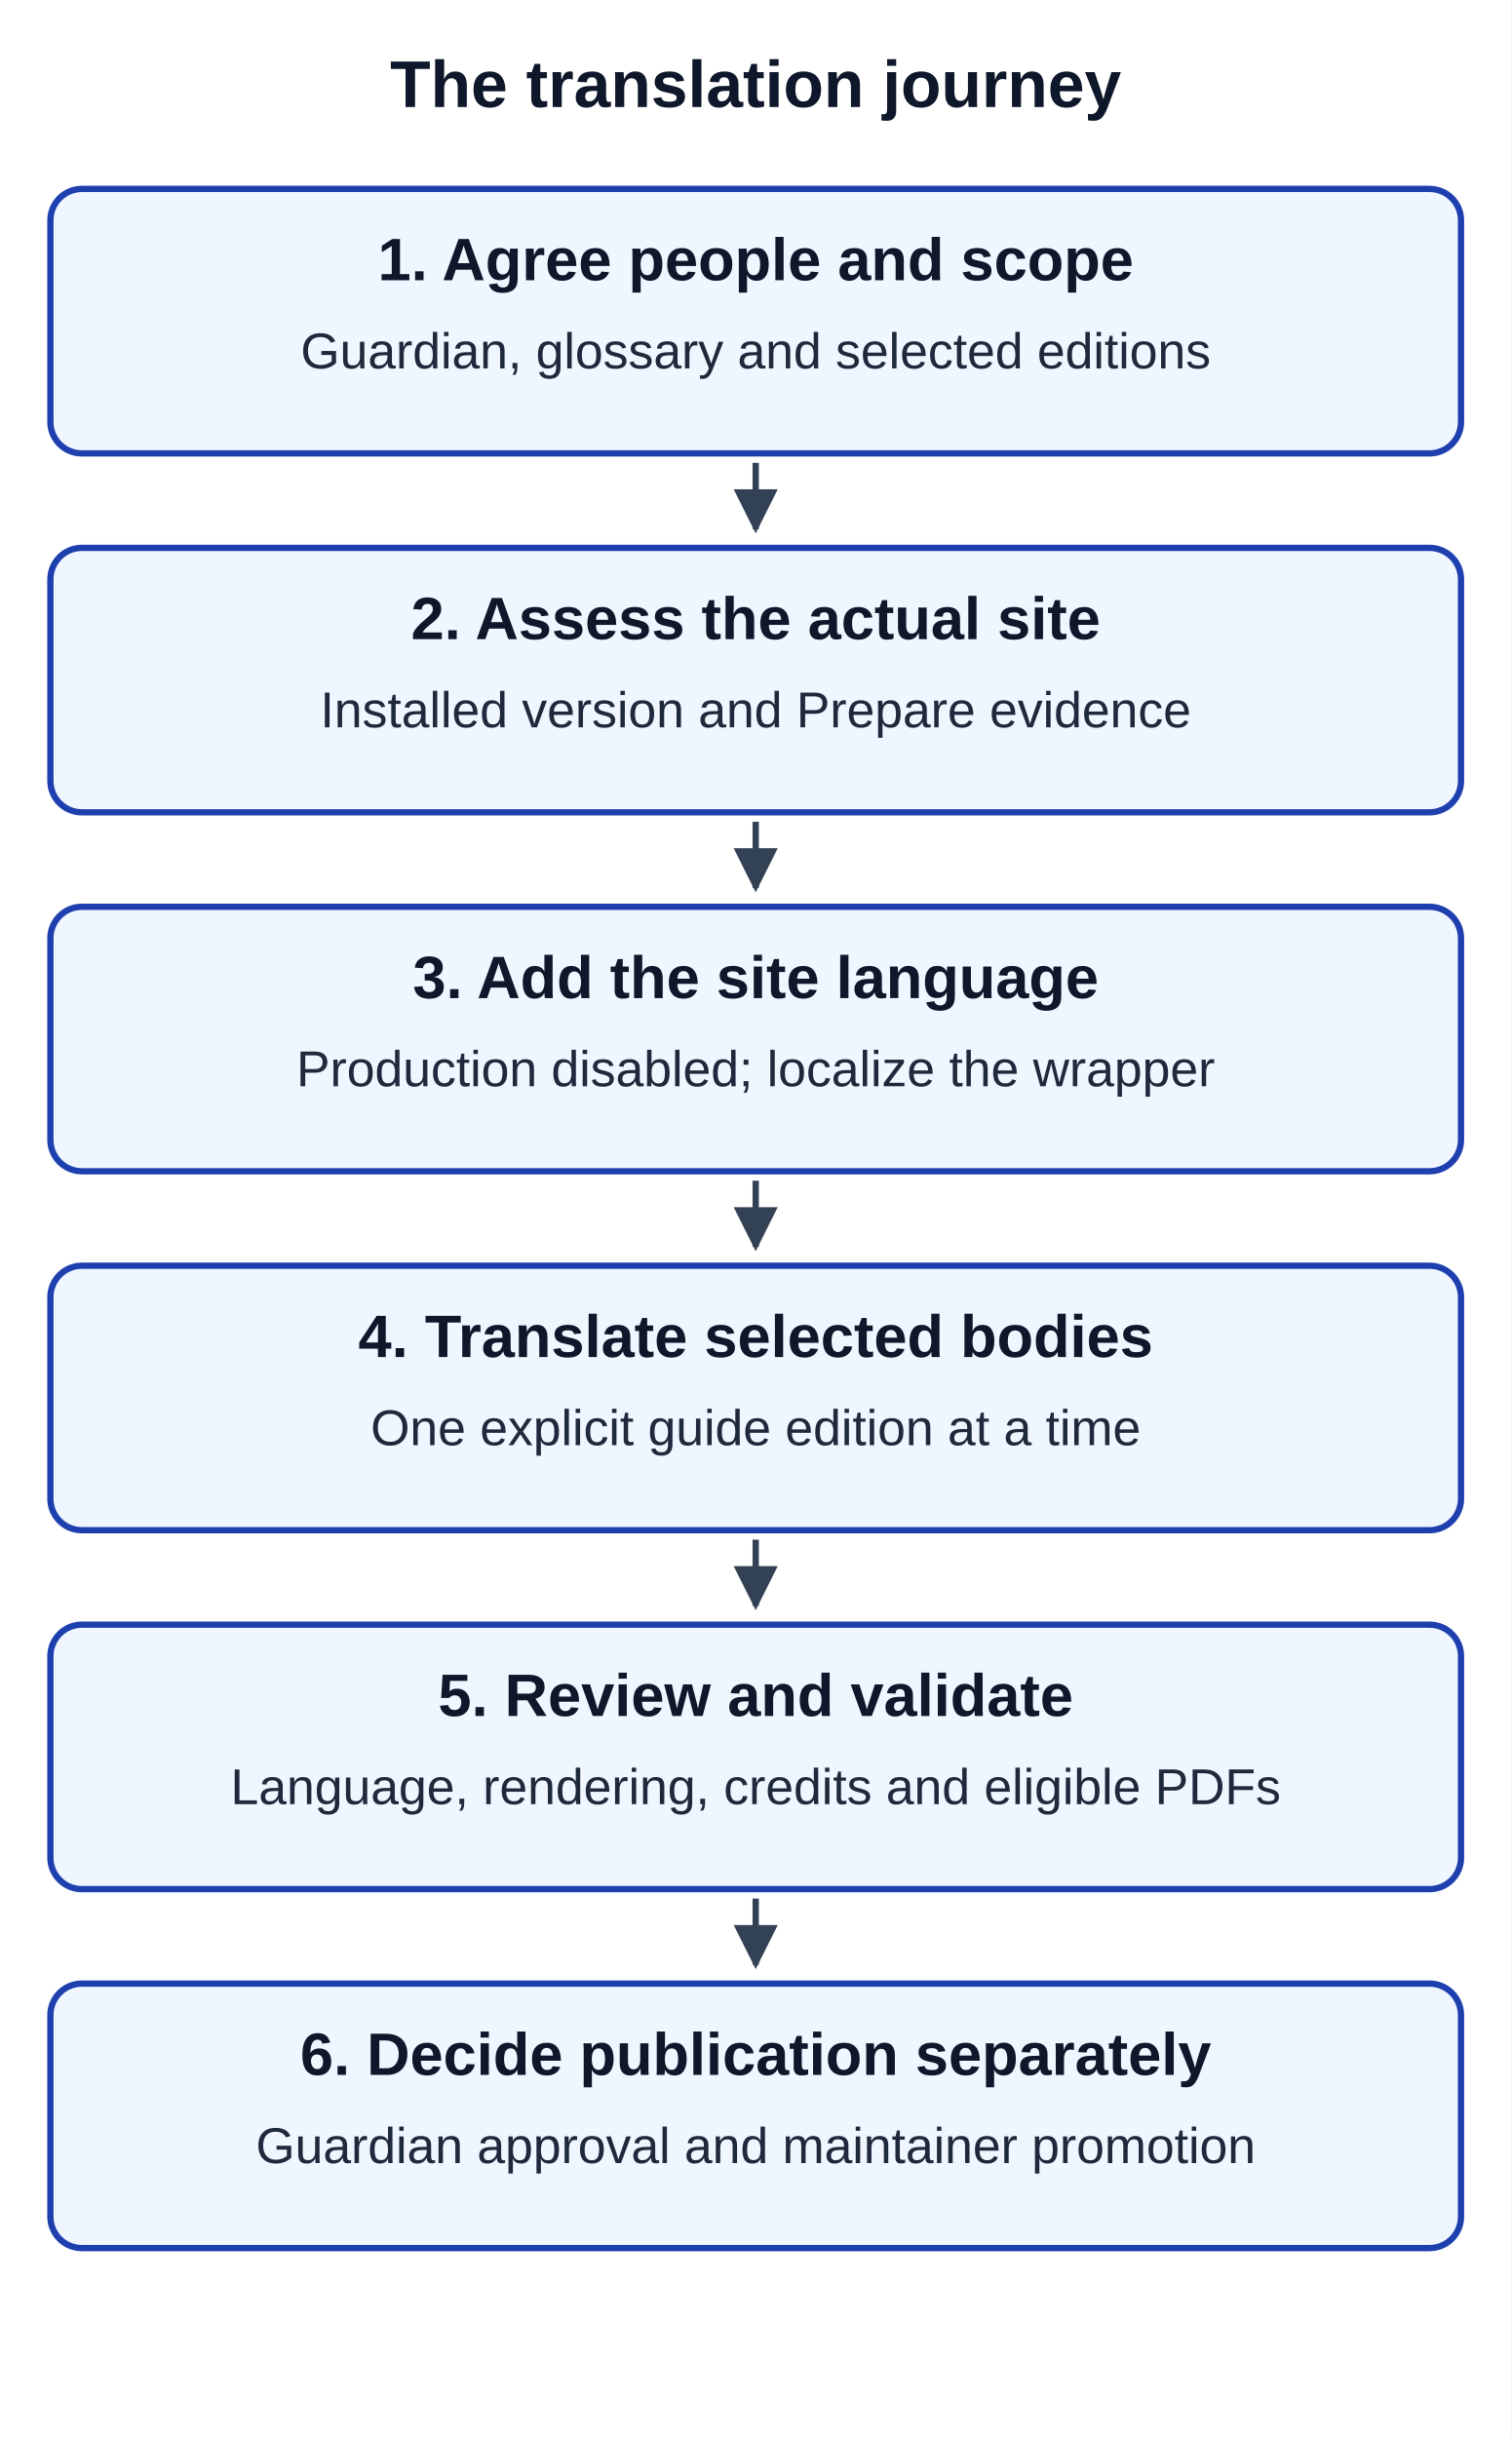
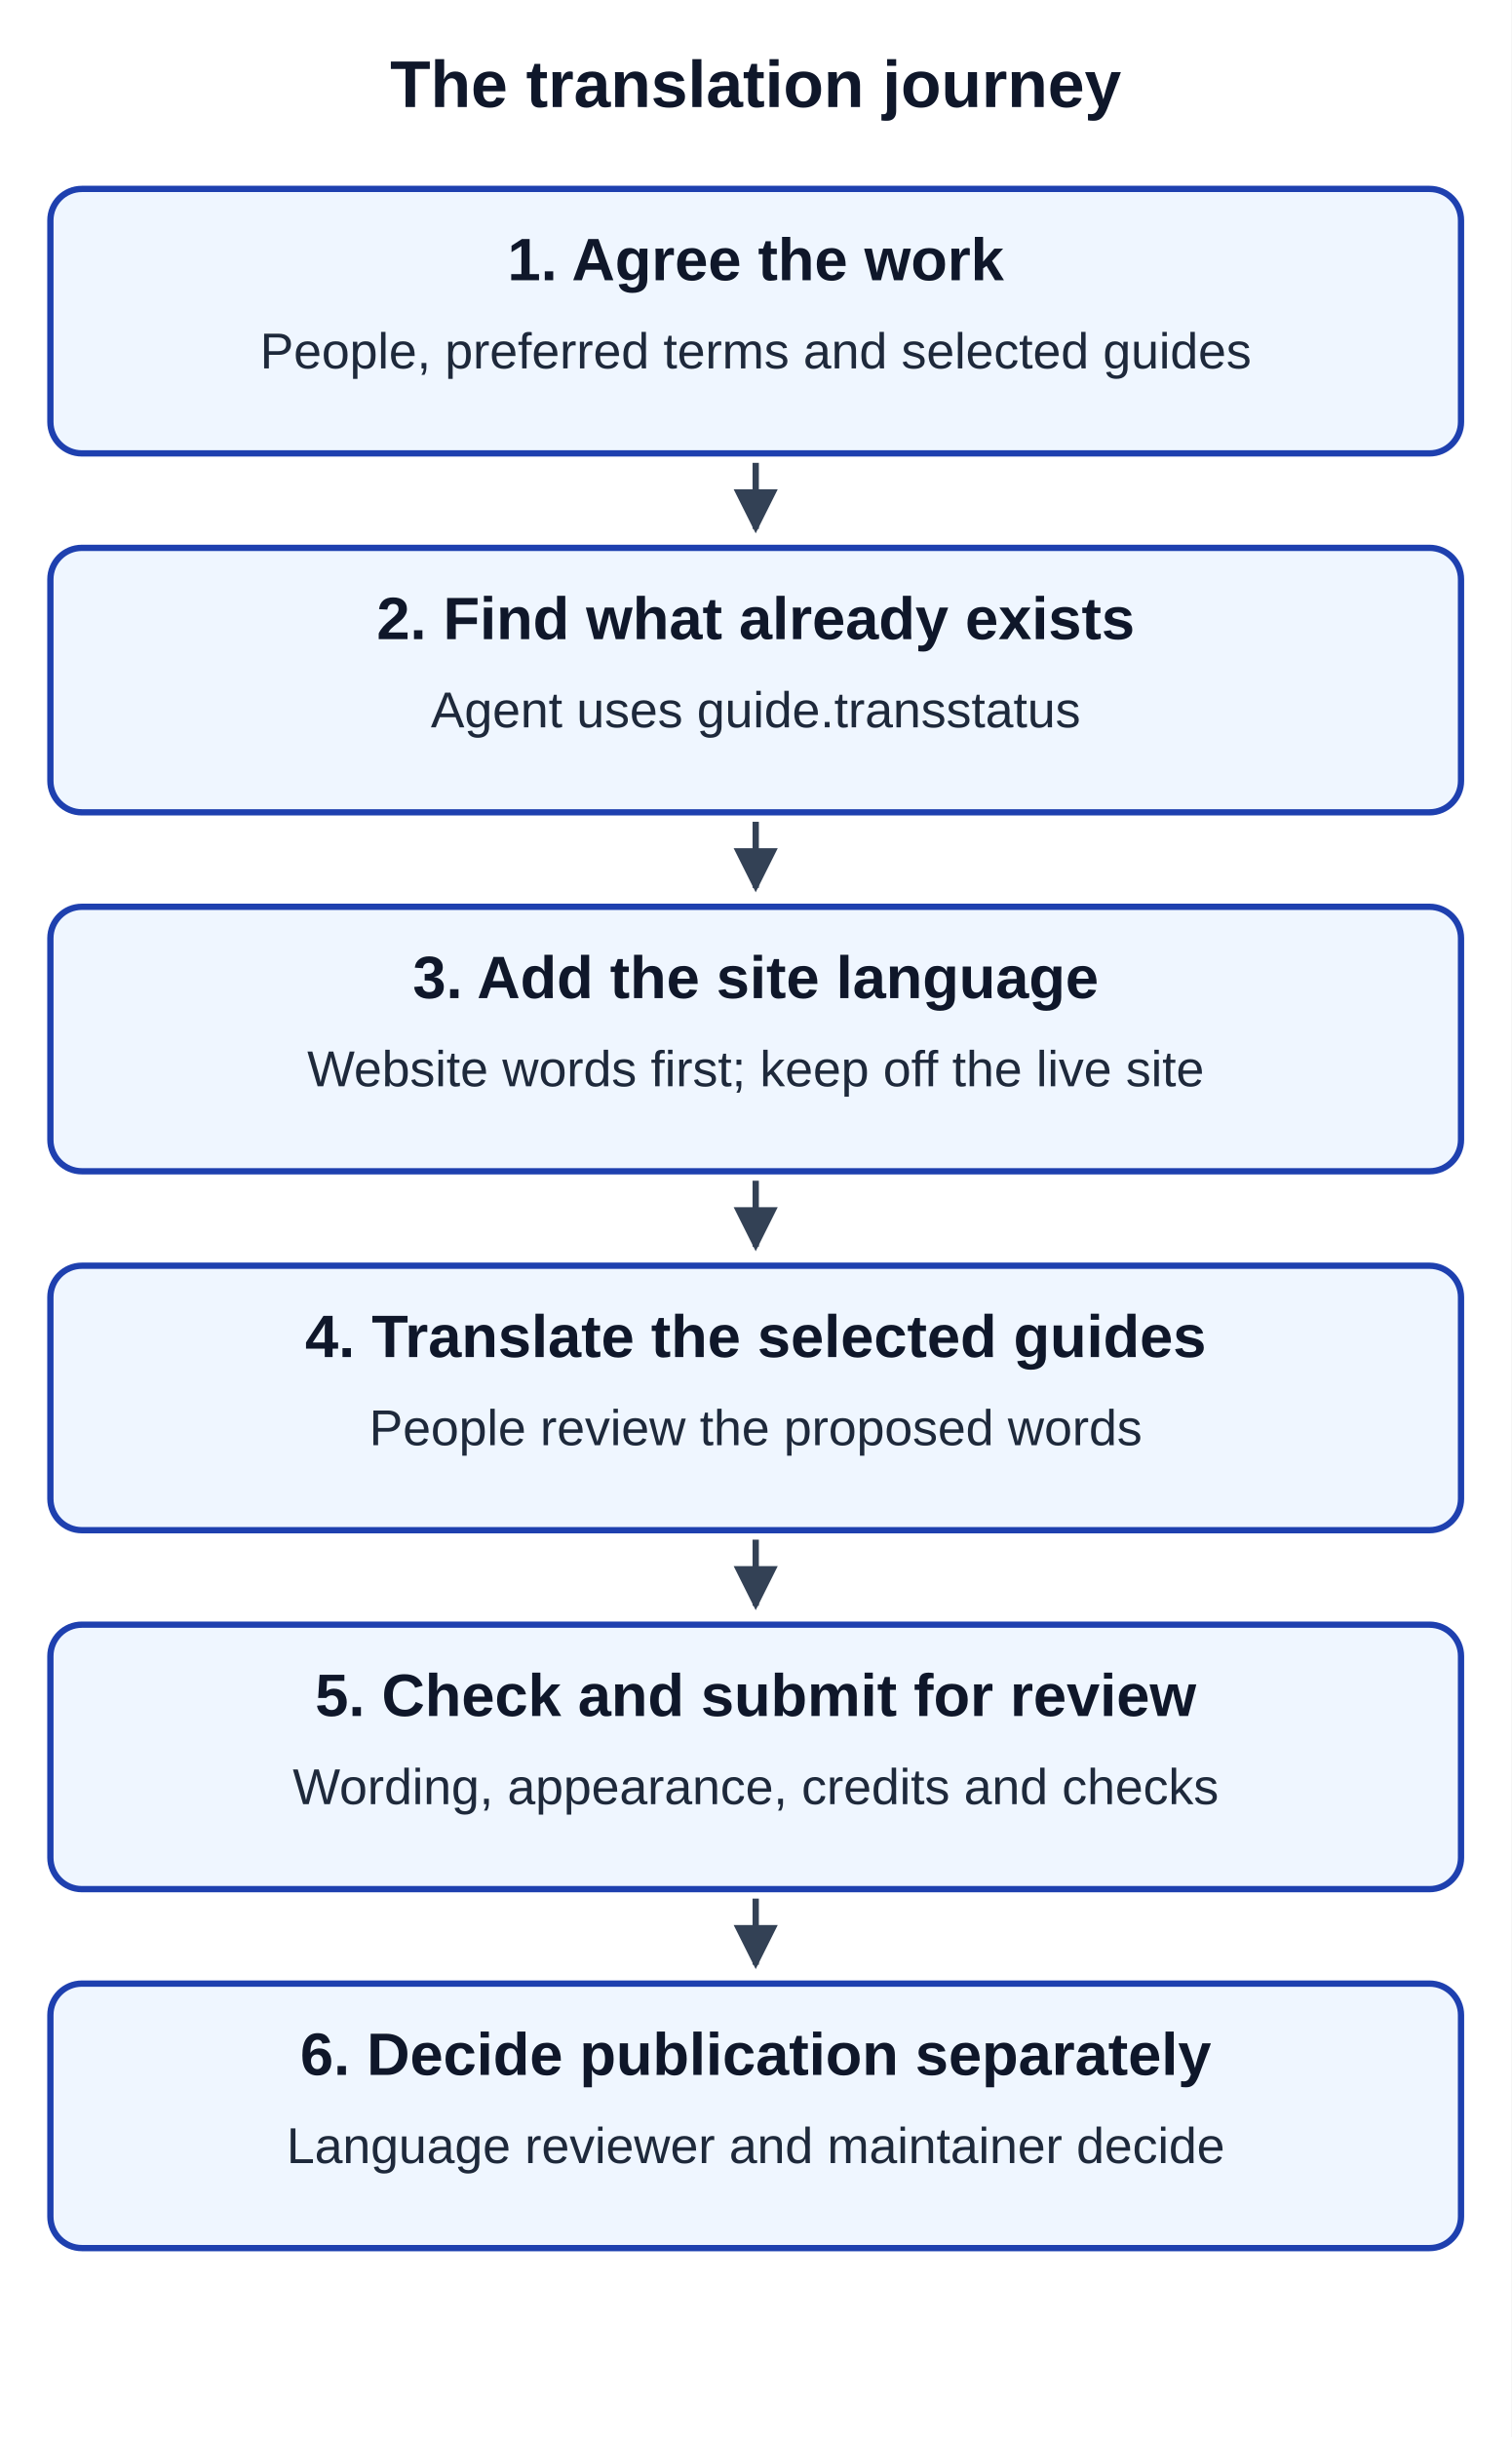
<svg xmlns="http://www.w3.org/2000/svg" viewBox="0 0 480 774" role="img" aria-labelledby="title description">
  <rect width="480" height="774" fill="white" />
  <defs>
    <marker id="arrow" viewBox="0 0 10 10" refX="9" refY="5" markerWidth="7" markerHeight="7" orient="auto">
      <path d="M0 0 L10 5 L0 10z" fill="#334155" />
    </marker>
  </defs>
  <text x="240" y="34" text-anchor="middle" font-family="Arial, sans-serif" font-size="21" font-weight="bold" fill="#0f172a">The translation journey</text>
  <rect x="16" y="60" width="448" height="84" rx="10" fill="#eff6ff" stroke="#1e40af" stroke-width="2" />
-   <text x="240" y="89" text-anchor="middle" font-family="Arial, sans-serif" font-size="19" font-weight="bold" fill="#0f172a">1. Agree people and scope</text>
-   <text x="240" y="117" text-anchor="middle" font-family="Arial, sans-serif" font-size="16" fill="#1e293b">Guardian, glossary and selected editions</text>
+   <text x="240" y="89" text-anchor="middle" font-family="Arial, sans-serif" font-size="19" font-weight="bold" fill="#0f172a">1. Agree the work</text>
+   <text x="240" y="117" text-anchor="middle" font-family="Arial, sans-serif" font-size="16" fill="#1e293b">People, preferred terms and selected guides</text>
  <path d="M240 147 V168" stroke="#334155" stroke-width="2" marker-end="url(#arrow)" />
  <rect x="16" y="174" width="448" height="84" rx="10" fill="#eff6ff" stroke="#1e40af" stroke-width="2" />
-   <text x="240" y="203" text-anchor="middle" font-family="Arial, sans-serif" font-size="19" font-weight="bold" fill="#0f172a">2. Assess the actual site</text>
-   <text x="240" y="231" text-anchor="middle" font-family="Arial, sans-serif" font-size="16" fill="#1e293b">Installed version and Prepare evidence</text>
+   <text x="240" y="203" text-anchor="middle" font-family="Arial, sans-serif" font-size="19" font-weight="bold" fill="#0f172a">2. Find what already exists</text>
+   <text x="240" y="231" text-anchor="middle" font-family="Arial, sans-serif" font-size="16" fill="#1e293b">Agent uses guide.transstatus</text>
  <path d="M240 261 V282" stroke="#334155" stroke-width="2" marker-end="url(#arrow)" />
  <rect x="16" y="288" width="448" height="84" rx="10" fill="#eff6ff" stroke="#1e40af" stroke-width="2" />
  <text x="240" y="317" text-anchor="middle" font-family="Arial, sans-serif" font-size="19" font-weight="bold" fill="#0f172a">3. Add the site language</text>
-   <text x="240" y="345" text-anchor="middle" font-family="Arial, sans-serif" font-size="16" fill="#1e293b">Production disabled; localize the wrapper</text>
+   <text x="240" y="345" text-anchor="middle" font-family="Arial, sans-serif" font-size="16" fill="#1e293b">Website words first; keep off the live site</text>
  <path d="M240 375 V396" stroke="#334155" stroke-width="2" marker-end="url(#arrow)" />
  <rect x="16" y="402" width="448" height="84" rx="10" fill="#eff6ff" stroke="#1e40af" stroke-width="2" />
-   <text x="240" y="431" text-anchor="middle" font-family="Arial, sans-serif" font-size="19" font-weight="bold" fill="#0f172a">4. Translate selected bodies</text>
-   <text x="240" y="459" text-anchor="middle" font-family="Arial, sans-serif" font-size="16" fill="#1e293b">One explicit guide edition at a time</text>
+   <text x="240" y="431" text-anchor="middle" font-family="Arial, sans-serif" font-size="19" font-weight="bold" fill="#0f172a">4. Translate the selected guides</text>
+   <text x="240" y="459" text-anchor="middle" font-family="Arial, sans-serif" font-size="16" fill="#1e293b">People review the proposed words</text>
  <path d="M240 489 V510" stroke="#334155" stroke-width="2" marker-end="url(#arrow)" />
  <rect x="16" y="516" width="448" height="84" rx="10" fill="#eff6ff" stroke="#1e40af" stroke-width="2" />
-   <text x="240" y="545" text-anchor="middle" font-family="Arial, sans-serif" font-size="19" font-weight="bold" fill="#0f172a">5. Review and validate</text>
-   <text x="240" y="573" text-anchor="middle" font-family="Arial, sans-serif" font-size="16" fill="#1e293b">Language, rendering, credits and eligible PDFs</text>
+   <text x="240" y="545" text-anchor="middle" font-family="Arial, sans-serif" font-size="19" font-weight="bold" fill="#0f172a">5. Check and submit for review</text>
+   <text x="240" y="573" text-anchor="middle" font-family="Arial, sans-serif" font-size="16" fill="#1e293b">Wording, appearance, credits and checks</text>
  <path d="M240 603 V624" stroke="#334155" stroke-width="2" marker-end="url(#arrow)" />
  <rect x="16" y="630" width="448" height="84" rx="10" fill="#eff6ff" stroke="#1e40af" stroke-width="2" />
  <text x="240" y="659" text-anchor="middle" font-family="Arial, sans-serif" font-size="19" font-weight="bold" fill="#0f172a">6. Decide publication separately</text>
-   <text x="240" y="687" text-anchor="middle" font-family="Arial, sans-serif" font-size="16" fill="#1e293b">Guardian approval and maintainer promotion</text>
+   <text x="240" y="687" text-anchor="middle" font-family="Arial, sans-serif" font-size="16" fill="#1e293b">Language reviewer and maintainer decide</text>
</svg>
